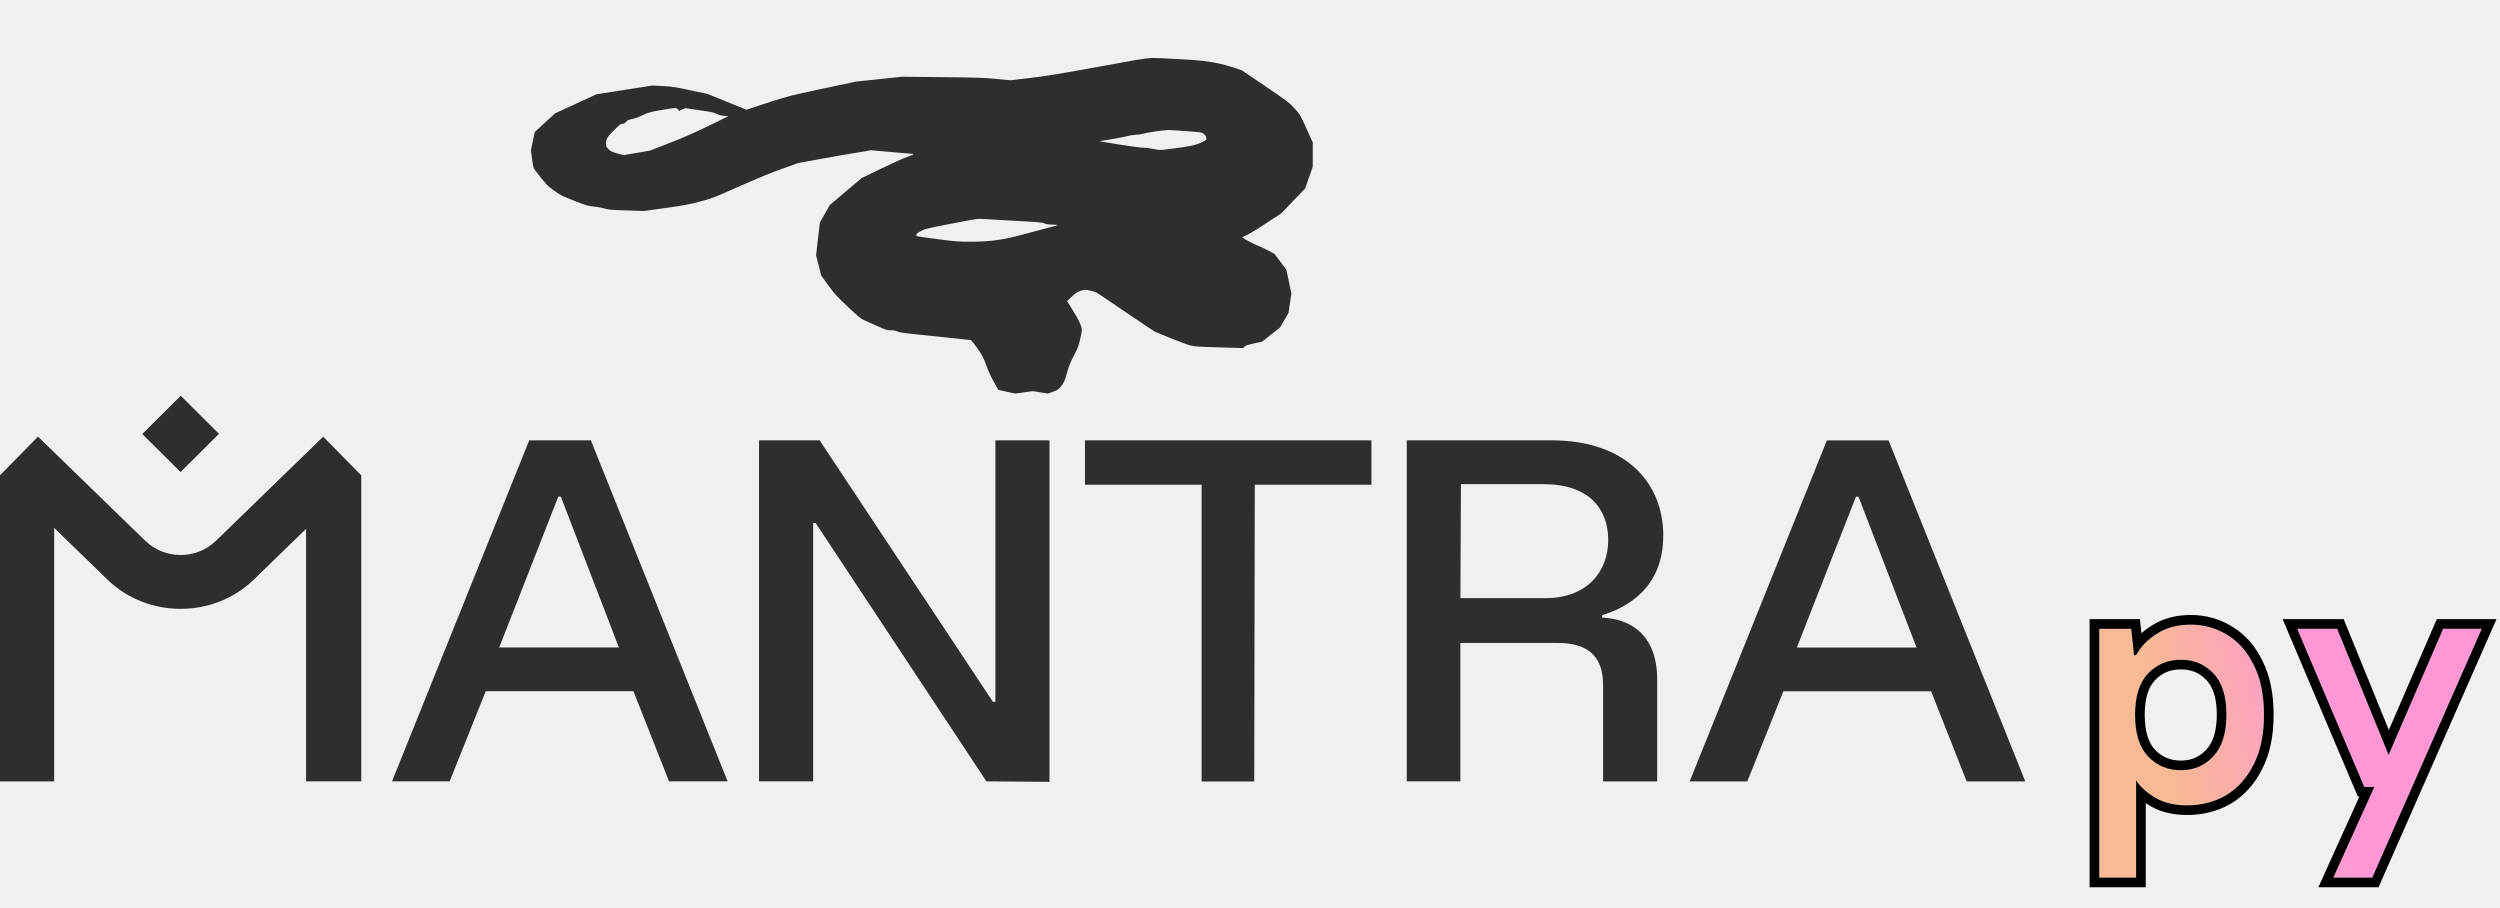
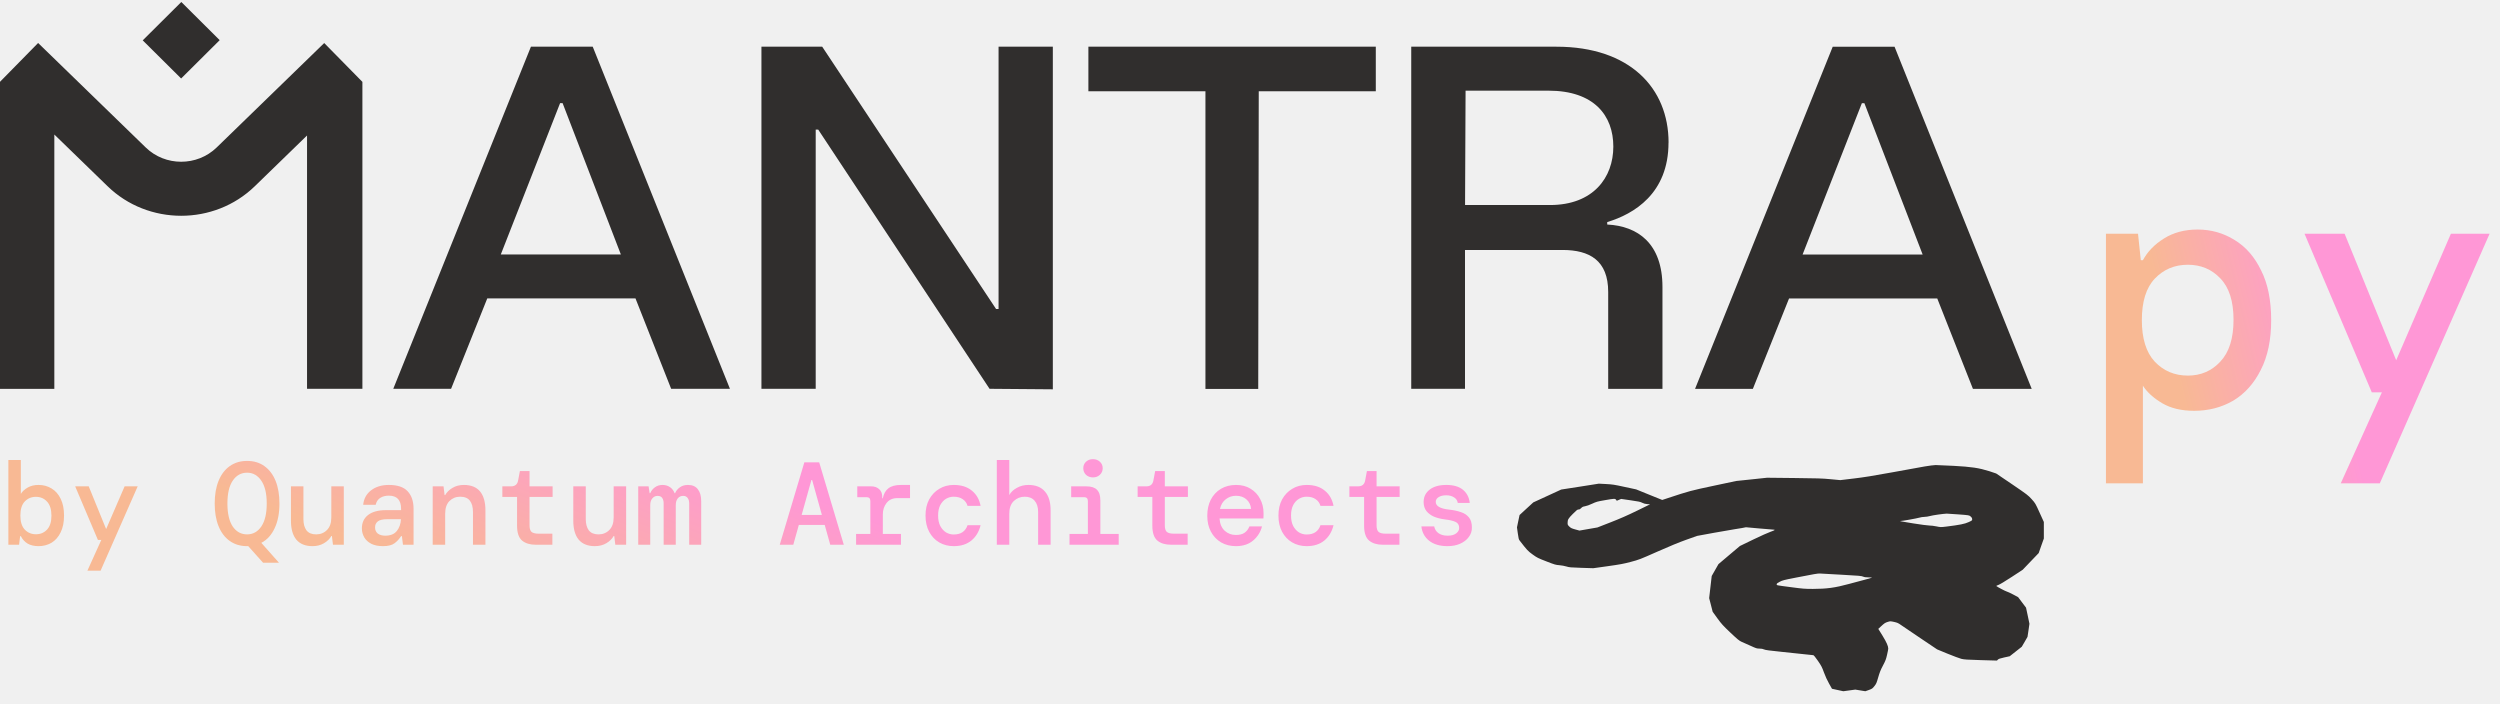
- <svg xmlns="http://www.w3.org/2000/svg" width="259" height="94" viewBox="0 0 259 94" fill="none">
-   <path d="M117.68 6.215C117.022 6.329 114.756 6.74 112.649 7.126C109.732 7.658 108.333 7.886 106.764 8.069L104.707 8.316L103.22 8.177C101.936 8.05 101.17 8.031 97.588 7.993L93.443 7.949L91.07 8.202L88.697 8.449L85.248 9.183C81.692 9.936 81.502 9.987 78.174 11.088L77.332 11.366L75.326 10.556L73.32 9.74L71.548 9.36C69.96 9.012 69.662 8.968 68.681 8.917L67.58 8.86L64.695 9.316L61.803 9.765L59.657 10.752L57.512 11.739L56.456 12.708L55.399 13.682L55.196 14.632L55 15.581L55.127 16.492C55.228 17.239 55.278 17.441 55.405 17.599C56.563 19.099 56.683 19.226 57.411 19.751C58.094 20.244 58.221 20.308 59.531 20.814C60.809 21.314 60.974 21.358 61.524 21.396C61.853 21.422 62.328 21.51 62.594 21.592C63.024 21.725 63.239 21.751 64.903 21.801L66.739 21.858L68.954 21.548C70.833 21.282 71.371 21.187 72.485 20.89C73.763 20.555 73.896 20.504 76.592 19.308C78.465 18.479 79.933 17.872 81.04 17.479L82.698 16.891L85.318 16.41C86.761 16.15 88.172 15.903 88.457 15.865C88.742 15.828 89.248 15.745 89.59 15.682L90.203 15.562L92.235 15.745C93.348 15.847 94.342 15.929 94.443 15.929C94.772 15.929 94.614 16.043 94 16.252C93.659 16.365 92.456 16.903 91.33 17.448L89.279 18.441L87.628 19.833L85.976 21.232L85.457 22.143L84.938 23.054L84.742 24.756L84.546 26.459L84.818 27.509L85.084 28.553L85.805 29.553C86.451 30.439 86.672 30.68 87.818 31.768C88.931 32.819 89.166 33.008 89.533 33.173C89.773 33.274 90.387 33.553 90.912 33.787C91.779 34.185 91.893 34.217 92.285 34.217C92.576 34.217 92.798 34.255 92.981 34.344C93.197 34.445 93.772 34.521 95.753 34.723C97.126 34.862 98.746 35.033 99.347 35.103C99.955 35.173 100.493 35.23 100.556 35.23C100.626 35.23 100.879 35.54 101.265 36.096C101.803 36.875 101.898 37.071 102.195 37.887C102.404 38.463 102.695 39.102 102.98 39.596L103.429 40.393L104.302 40.583L105.169 40.773L106.093 40.646L107.017 40.52L107.783 40.646L108.555 40.773L109.093 40.583C109.593 40.4 109.65 40.362 109.947 39.988C110.238 39.621 110.289 39.501 110.536 38.64C110.751 37.894 110.903 37.501 111.263 36.824C111.656 36.078 111.744 35.85 111.896 35.166C111.997 34.73 112.08 34.306 112.08 34.217C112.08 33.837 111.814 33.236 111.2 32.236L110.548 31.186L110.934 30.825C111.51 30.294 111.592 30.243 112.01 30.11C112.39 29.99 112.402 29.996 112.978 30.116C113.485 30.23 113.624 30.294 114.067 30.61C114.351 30.806 115.706 31.724 117.085 32.654L119.591 34.337L121.199 35.002C122.091 35.362 123.04 35.723 123.318 35.793C123.742 35.9 124.192 35.926 126.305 35.989L128.792 36.059L128.931 35.913C129.039 35.799 129.261 35.723 129.912 35.578L130.754 35.394L131.678 34.666L132.608 33.932L133.051 33.173L133.488 32.413L133.64 31.407L133.785 30.401L133.526 29.161L133.26 27.921L132.652 27.117L132.045 26.307L131.286 25.902C130.868 25.68 130.431 25.478 130.317 25.453C130.134 25.415 128.83 24.731 128.704 24.605C128.672 24.573 128.818 24.491 129.02 24.427C129.248 24.345 130.014 23.89 131.064 23.2L132.747 22.099L133.975 20.814L135.209 19.529L135.601 18.409L136 17.289V16.024V14.752L135.348 13.322C134.709 11.904 134.696 11.879 134.133 11.252C133.583 10.645 133.469 10.556 131.159 8.98C129.836 8.082 128.716 7.322 128.672 7.297C128.628 7.272 128.147 7.107 127.596 6.936C126.027 6.443 124.85 6.266 122.11 6.12C120.857 6.051 119.616 6 119.357 6C119.098 6.006 118.345 6.101 117.68 6.215ZM70.232 11.335L70.346 11.493L70.681 11.347L71.016 11.208L72.466 11.417C73.681 11.588 73.972 11.651 74.25 11.796C74.484 11.917 74.718 11.98 75.028 12.005L75.465 12.037L73.447 13.024C71.985 13.739 70.858 14.233 69.397 14.802L67.371 15.593L65.986 15.834L64.606 16.074L63.961 15.897C63.416 15.745 63.283 15.682 63.056 15.467C62.815 15.233 62.784 15.176 62.784 14.916C62.784 14.385 62.872 14.233 63.587 13.511C64.176 12.923 64.296 12.828 64.473 12.828C64.625 12.828 64.726 12.771 64.872 12.613C65.03 12.442 65.138 12.391 65.46 12.334C65.695 12.296 66.15 12.138 66.555 11.942C67.194 11.645 67.353 11.6 68.454 11.41C69.966 11.145 70.08 11.138 70.232 11.335ZM122.894 13.587C124.495 13.708 124.508 13.714 124.73 13.891C124.9 14.03 124.964 14.132 124.976 14.296C124.995 14.511 124.995 14.511 124.439 14.771C123.85 15.049 123.084 15.201 120.996 15.46C120.154 15.562 120.123 15.562 119.484 15.429C119.129 15.353 118.636 15.296 118.389 15.296C118.142 15.296 117.047 15.15 115.946 14.973C114.155 14.688 113.7 14.6 113.984 14.6C114.25 14.6 116.478 14.201 116.826 14.094C117.054 14.024 117.414 13.967 117.642 13.967C117.864 13.967 118.237 13.91 118.477 13.84C118.87 13.72 120.534 13.486 121.066 13.467C121.186 13.467 122.009 13.518 122.894 13.587ZM104.866 22.858C107.536 23.004 107.973 23.041 108.207 23.149C108.409 23.238 108.625 23.269 109.061 23.269C109.403 23.269 109.605 23.295 109.548 23.326C109.498 23.352 109.042 23.485 108.536 23.611C108.03 23.744 106.891 24.048 106.005 24.288C103.929 24.858 102.6 25.041 100.493 25.041C99.265 25.041 98.949 25.016 97.234 24.788C94.772 24.465 94.93 24.497 94.93 24.326C94.93 24.219 95.038 24.13 95.392 23.947C95.81 23.725 96.032 23.662 97.936 23.295C100.626 22.763 101.303 22.649 101.575 22.674C101.695 22.687 103.176 22.769 104.866 22.858Z" fill="#302E2D" />
-   <g clip-path="url(#clip0_596_122)">
-     <path d="M172.316 55.52C172.316 49.899 168.32 45.618 160.741 45.618H145.741V80.947H151.293V66.61H161.36C164.159 66.61 166.081 67.69 166.081 70.944V80.953H171.685V70.43C171.685 65.942 169.139 64.135 165.98 63.982V63.728C168.727 62.901 172.31 60.787 172.31 55.526L172.316 55.52ZM160.069 61.968H151.299L151.352 50.159H159.916C164.637 50.159 166.611 52.739 166.611 55.934C166.611 59.128 164.536 61.968 160.075 61.968H160.069ZM22.685 44.939L18.724 41L14.74 44.962L18.707 48.901L22.691 44.939H22.685ZM54.83 45.618L40.614 80.947H46.584L50.321 71.611H65.627L69.311 80.947H75.381L61.213 45.618H54.83ZM51.718 67.076L57.842 51.446H58.101L64.118 67.076H51.718ZM37.419 49.243L33.483 45.24L22.373 56.028C20.351 57.989 17.068 57.989 15.053 56.028L3.937 45.234L0 49.243V80.953H5.611V54.688L11.11 60.026C13.202 62.063 15.96 63.078 18.713 63.078C21.465 63.078 24.218 62.063 26.316 60.026L31.709 54.788V80.947H37.425V49.243H37.419ZM195.65 45.624H189.267L175.051 80.953H181.021L184.758 71.617H200.064L203.748 80.953H209.818L195.655 45.624H195.65ZM186.155 67.082L192.278 51.452H192.538L198.555 67.082H186.155ZM103.123 72.704H102.864L84.912 45.618H78.635V80.947H84.24V54.18H84.499L102.192 80.947L108.728 81V45.618H103.123V72.698V72.704ZM112.394 50.218H124.488V80.959H129.94L129.993 50.218H142.081V45.618H112.4V50.206L112.394 50.218Z" fill="#302E2D" />
+ <svg xmlns="http://www.w3.org/2000/svg" width="707" height="199" viewBox="0 0 707 199" fill="none">
+   <g clip-path="url(#clip0_598_207)">
+     <g clip-path="url(#clip1_598_207)">
+       <path d="M471.872 40.324C471.872 24.93 460.929 13.207 440.175 13.207H399.098V109.952H414.302V70.691H441.87C449.534 70.691 454.798 73.65 454.798 82.56V109.969H470.144V81.153C470.144 68.864 463.172 63.916 454.521 63.496V62.8C462.044 60.536 471.855 54.748 471.855 40.34L471.872 40.324ZM438.334 57.982H414.319L414.464 25.641H437.915C450.843 25.641 456.249 32.708 456.249 41.456C456.249 50.204 450.567 57.982 438.351 57.982H438.334ZM62.121 11.347L51.275 0.562L40.365 11.412L51.227 22.197L62.137 11.347H62.121ZM150.146 13.207L111.218 109.952H127.567L137.799 84.388H179.714L189.801 109.952H206.425L167.625 13.207H150.146ZM141.624 71.969L158.394 29.166H159.104L175.582 71.969H141.624ZM102.47 23.135L91.689 12.172L61.266 41.714C55.73 47.083 46.74 47.083 41.22 41.714L10.781 12.155L0 23.135V109.969H15.365V38.044L30.423 52.662C36.153 58.24 43.706 61.022 51.243 61.022C58.78 61.022 66.317 58.24 72.063 52.662L86.831 38.319V109.952H102.486V23.135H102.47ZM535.77 13.223H518.29L479.361 109.969H495.71L505.943 84.404H547.857L557.945 109.969H574.567L535.783 13.223H535.77ZM509.769 71.985L526.536 29.183H527.248L543.725 71.985H509.769ZM282.393 87.379H281.684L232.522 13.207H215.334V109.952H230.682V36.653H231.393L279.844 109.952L297.742 110.098V13.207H282.393V87.363V87.379ZM307.781 25.803H340.899V109.985H355.829L355.974 25.803H389.076V13.207H307.797V25.771L307.781 25.803Z" fill="url(#paint0_linear_598_207)" />
+     </g>
+     <path d="M595.561 136.68V66.095H604.631L605.419 73.587H606.011C607.325 71.156 609.297 69.118 611.926 67.475C614.62 65.766 617.808 64.912 621.488 64.912C625.3 64.912 628.783 65.898 631.938 67.87C635.093 69.776 637.59 72.635 639.43 76.446C641.336 80.192 642.289 84.892 642.289 90.544C642.289 96.13 641.303 100.829 639.332 104.641C637.426 108.453 634.83 111.345 631.544 113.316C628.258 115.222 624.577 116.175 620.502 116.175C616.888 116.175 613.865 115.452 611.433 114.006C609.001 112.56 607.194 110.917 606.011 109.077V136.68H595.561ZM618.728 106.218C622.408 106.218 625.464 104.904 627.896 102.275C630.394 99.646 631.642 95.703 631.642 90.445C631.642 85.187 630.394 81.277 627.896 78.714C625.464 76.151 622.408 74.869 618.728 74.869C614.982 74.869 611.86 76.183 609.363 78.812C606.931 81.376 605.715 85.286 605.715 90.544C605.715 95.736 606.931 99.646 609.363 102.275C611.86 104.904 614.982 106.218 618.728 106.218ZM661.967 136.68L673.6 110.95H670.741L651.715 66.095H663.052L677.642 101.881L693.119 66.095H704.062L673.009 136.68H661.967Z" fill="url(#paint1_linear_598_207)" />
+     <path d="M10.886 154.451C9.666 154.451 8.634 154.207 7.79 153.719C6.969 153.208 6.336 152.509 5.893 151.621H5.693L5.393 154.052H2.364V130.082H5.893V139.67C6.292 139.004 6.925 138.416 7.79 137.905C8.656 137.395 9.688 137.14 10.886 137.14C12.262 137.14 13.494 137.473 14.582 138.138C15.669 138.782 16.524 139.748 17.145 141.035C17.789 142.322 18.11 143.909 18.11 145.795C18.11 147.682 17.789 149.269 17.145 150.556C16.524 151.843 15.669 152.82 14.582 153.486C13.494 154.129 12.262 154.451 10.886 154.451ZM10.154 151.089C11.419 151.089 12.462 150.656 13.283 149.79C14.127 148.903 14.548 147.582 14.548 145.829C14.548 144.053 14.127 142.722 13.283 141.834C12.462 140.946 11.419 140.502 10.154 140.502C8.889 140.502 7.835 140.946 6.991 141.834C6.17 142.699 5.759 144.02 5.759 145.795C5.759 147.549 6.17 148.869 6.991 149.757C7.835 150.645 8.889 151.089 10.154 151.089ZM24.723 161.376L28.651 152.687H27.686L21.26 137.539H25.089L30.016 149.624L35.243 137.539H38.938L28.451 161.376H24.723ZM69.873 154.451C67.987 154.451 66.355 153.963 64.979 152.986C63.603 152.01 62.549 150.623 61.816 148.825C61.084 147.027 60.718 144.886 60.718 142.4C60.718 139.914 61.084 137.772 61.816 135.975C62.549 134.177 63.603 132.79 64.979 131.813C66.355 130.837 67.987 130.348 69.873 130.348C71.782 130.348 73.413 130.837 74.767 131.813C76.143 132.79 77.197 134.177 77.93 135.975C78.662 137.772 79.028 139.914 79.028 142.4C79.028 145.152 78.573 147.482 77.663 149.391C76.775 151.3 75.522 152.676 73.901 153.519L78.895 159.145H74.401L70.206 154.451C70.095 154.451 69.984 154.451 69.873 154.451ZM69.873 151.122C71.538 151.122 72.88 150.379 73.901 148.892C74.922 147.382 75.433 145.218 75.433 142.4C75.433 139.581 74.922 137.428 73.901 135.941C72.88 134.432 71.538 133.677 69.873 133.677C68.186 133.677 66.832 134.432 65.811 135.941C64.813 137.428 64.313 139.581 64.313 142.4C64.313 145.218 64.813 147.382 65.811 148.892C66.832 150.379 68.186 151.122 69.873 151.122ZM88.37 154.451C86.373 154.451 84.852 153.841 83.809 152.62C82.788 151.377 82.278 149.58 82.278 147.227V137.539H85.807V146.794C85.807 148.148 86.095 149.213 86.672 149.99C87.271 150.745 88.181 151.122 89.402 151.122C90.623 151.122 91.644 150.712 92.465 149.89C93.286 149.069 93.697 147.882 93.697 146.328V137.539H97.226V154.052H94.163L93.863 151.588H93.697C93.253 152.387 92.565 153.064 91.633 153.619C90.701 154.174 89.613 154.451 88.37 154.451ZM108.299 154.451C106.989 154.451 105.891 154.229 105.003 153.785C104.115 153.319 103.449 152.709 103.005 151.954C102.561 151.178 102.339 150.334 102.339 149.424C102.339 147.804 102.928 146.539 104.104 145.629C105.302 144.719 106.989 144.264 109.164 144.264H113.426V143.898C113.426 141.412 112.271 140.169 109.963 140.169C109.009 140.169 108.199 140.38 107.533 140.802C106.889 141.201 106.456 141.856 106.235 142.766H102.706C102.883 141.035 103.627 139.67 104.936 138.671C106.268 137.65 107.944 137.14 109.963 137.14C112.405 137.14 114.18 137.739 115.29 138.937C116.4 140.136 116.954 141.789 116.954 143.898V154.052H113.958L113.659 151.621H113.426C112.937 152.398 112.327 153.064 111.594 153.619C110.862 154.174 109.763 154.451 108.299 154.451ZM108.964 151.488C110.407 151.488 111.484 151.056 112.194 150.19C112.926 149.302 113.326 148.181 113.392 146.828H109.53C108.265 146.828 107.366 147.038 106.834 147.46C106.323 147.86 106.068 148.426 106.068 149.158C106.068 149.89 106.323 150.467 106.834 150.889C107.366 151.289 108.077 151.488 108.964 151.488ZM122.368 154.052V137.539H125.431L125.73 140.003H125.897C126.341 139.204 127.029 138.527 127.961 137.972C128.893 137.417 129.969 137.14 131.19 137.14C133.21 137.14 134.73 137.75 135.751 138.971C136.772 140.191 137.282 141.989 137.282 144.364V154.052H133.754V144.797C133.754 143.421 133.465 142.355 132.888 141.601C132.311 140.846 131.401 140.469 130.158 140.469C128.937 140.469 127.916 140.879 127.095 141.701C126.296 142.522 125.897 143.709 125.897 145.263V154.052H122.368ZM151.518 154.052C149.898 154.052 148.611 153.663 147.656 152.887C146.702 152.088 146.225 150.678 146.225 148.659V140.535H142.063V137.539H144.527C145.659 137.539 146.325 136.984 146.524 135.875L147.024 133.211H149.754V137.539H156.279V140.535H149.754V148.592C149.754 149.458 149.942 150.068 150.32 150.423C150.719 150.756 151.396 150.922 152.35 150.922H156.212V154.052H151.518ZM168.217 154.451C166.22 154.451 164.7 153.841 163.657 152.62C162.636 151.377 162.125 149.58 162.125 147.227V137.539H165.654V146.794C165.654 148.148 165.943 149.213 166.52 149.99C167.119 150.745 168.029 151.122 169.25 151.122C170.47 151.122 171.491 150.712 172.312 149.89C173.134 149.069 173.544 147.882 173.544 146.328V137.539H177.073V154.052H174.01L173.711 151.588H173.544C173.1 152.387 172.412 153.064 171.48 153.619C170.548 154.174 169.46 154.451 168.217 154.451ZM180.489 154.052V137.539H183.419L183.718 139.47H183.885C184.173 138.782 184.617 138.227 185.216 137.806C185.816 137.362 186.526 137.14 187.347 137.14C188.146 137.14 188.845 137.339 189.444 137.739C190.044 138.138 190.488 138.715 190.776 139.47H190.909C191.198 138.804 191.653 138.249 192.274 137.806C192.896 137.362 193.661 137.14 194.571 137.14C195.792 137.14 196.713 137.539 197.334 138.338C197.978 139.137 198.3 140.258 198.3 141.701V154.052H194.904V142.4C194.904 141.734 194.76 141.212 194.471 140.835C194.205 140.436 193.772 140.236 193.173 140.236C192.574 140.236 192.074 140.469 191.675 140.935C191.298 141.401 191.109 142.056 191.109 142.899V154.052H187.68V142.4C187.68 141.734 187.547 141.212 187.28 140.835C187.014 140.436 186.581 140.236 185.982 140.236C185.383 140.236 184.883 140.469 184.484 140.935C184.085 141.401 183.885 142.056 183.885 142.899V154.052H180.489ZM220.513 154.052L227.471 130.748H231.665L238.623 154.052H234.795L233.23 148.459H225.906L224.341 154.052H220.513ZM229.468 135.741L226.705 145.629H232.431L229.668 135.741H229.468ZM242.106 154.052V150.989H246.134V141.701C246.134 140.968 245.779 140.602 245.069 140.602H242.439V137.539H246.4C247.31 137.539 248.054 137.806 248.631 138.338C249.208 138.849 249.496 139.57 249.496 140.502V140.902H249.663C249.907 139.659 250.429 138.727 251.228 138.105C252.049 137.462 253.236 137.14 254.79 137.14H257.353V140.868H253.758C252.448 140.868 251.438 141.323 250.728 142.233C250.018 143.143 249.663 144.231 249.663 145.496V150.989H254.79V154.052H242.106ZM269.725 154.451C268.193 154.451 266.817 154.096 265.597 153.386C264.398 152.676 263.455 151.677 262.767 150.39C262.079 149.08 261.735 147.549 261.735 145.795C261.735 144.042 262.079 142.522 262.767 141.235C263.477 139.947 264.431 138.949 265.63 138.238C266.828 137.506 268.193 137.14 269.725 137.14C271.833 137.14 273.531 137.672 274.818 138.738C276.128 139.781 276.96 141.223 277.315 143.066H273.62C273.398 142.267 272.943 141.634 272.255 141.168C271.589 140.702 270.734 140.469 269.691 140.469C268.937 140.469 268.215 140.669 267.527 141.068C266.862 141.468 266.318 142.067 265.896 142.866C265.497 143.643 265.297 144.619 265.297 145.795C265.297 146.95 265.497 147.926 265.896 148.725C266.318 149.524 266.862 150.134 267.527 150.556C268.215 150.956 268.937 151.155 269.691 151.155C270.757 151.155 271.611 150.922 272.255 150.456C272.898 149.99 273.353 149.347 273.62 148.525H277.315C276.871 150.345 276.006 151.788 274.718 152.853C273.431 153.919 271.767 154.451 269.725 154.451ZM281.896 154.052V130.082H285.425V140.003C285.869 139.182 286.579 138.505 287.556 137.972C288.532 137.417 289.631 137.14 290.852 137.14C292.894 137.14 294.447 137.761 295.513 139.004C296.578 140.225 297.111 141.989 297.111 144.297V154.052H293.582V144.797C293.582 143.421 293.249 142.355 292.583 141.601C291.917 140.846 290.996 140.469 289.82 140.469C288.599 140.469 287.556 140.879 286.69 141.701C285.847 142.522 285.425 143.709 285.425 145.263V154.052H281.896ZM309.082 135.009C308.306 135.009 307.651 134.765 307.118 134.277C306.608 133.766 306.353 133.145 306.353 132.412C306.353 131.68 306.608 131.07 307.118 130.581C307.651 130.093 308.306 129.849 309.082 129.849C309.881 129.849 310.536 130.093 311.047 130.581C311.579 131.07 311.846 131.68 311.846 132.412C311.846 133.145 311.579 133.766 311.047 134.277C310.536 134.765 309.881 135.009 309.082 135.009ZM302.457 154.052V150.989H307.651V141.701C307.651 140.968 307.296 140.602 306.586 140.602H302.924V137.539H307.218C308.594 137.539 309.593 137.861 310.214 138.505C310.858 139.126 311.18 140.125 311.18 141.501V150.989H316.373V154.052H302.457ZM331.175 154.052C329.555 154.052 328.267 153.663 327.313 152.887C326.359 152.088 325.882 150.678 325.882 148.659V140.535H321.72V137.539H324.184C325.316 137.539 325.981 136.984 326.181 135.875L326.681 133.211H329.41V137.539H335.936V140.535H329.41V148.592C329.41 149.458 329.599 150.068 329.976 150.423C330.376 150.756 331.053 150.922 332.007 150.922H335.869V154.052H331.175ZM349.539 154.451C347.941 154.451 346.531 154.096 345.311 153.386C344.09 152.654 343.136 151.644 342.448 150.356C341.76 149.069 341.416 147.571 341.416 145.862C341.416 144.131 341.749 142.611 342.414 141.301C343.102 139.992 344.057 138.971 345.278 138.238C346.52 137.506 347.952 137.14 349.572 137.14C351.17 137.14 352.546 137.506 353.7 138.238C354.854 138.949 355.742 139.903 356.364 141.101C357.007 142.3 357.329 143.62 357.329 145.063C357.329 145.285 357.329 145.529 357.329 145.795C357.329 146.04 357.318 146.317 357.296 146.628H344.878C344.989 148.159 345.488 149.324 346.376 150.123C347.264 150.9 348.307 151.289 349.506 151.289C350.549 151.289 351.37 151.078 351.969 150.656C352.591 150.212 353.046 149.613 353.334 148.858H356.896C356.497 150.434 355.664 151.766 354.399 152.853C353.134 153.919 351.514 154.451 349.539 154.451ZM349.539 140.203C348.451 140.203 347.486 140.535 346.642 141.201C345.799 141.845 345.255 142.755 345.011 143.931H353.8C353.711 142.821 353.279 141.923 352.502 141.235C351.725 140.547 350.737 140.203 349.539 140.203ZM369.534 154.451C368.003 154.451 366.626 154.096 365.406 153.386C364.207 152.676 363.264 151.677 362.576 150.39C361.888 149.08 361.544 147.549 361.544 145.795C361.544 144.042 361.888 142.522 362.576 141.235C363.286 139.947 364.241 138.949 365.439 138.238C366.638 137.506 368.003 137.14 369.534 137.14C371.642 137.14 373.34 137.672 374.628 138.738C375.937 139.781 376.769 141.223 377.124 143.066H373.429C373.207 142.267 372.752 141.634 372.064 141.168C371.398 140.702 370.544 140.469 369.501 140.469C368.746 140.469 368.025 140.669 367.337 141.068C366.671 141.468 366.127 142.067 365.705 142.866C365.306 143.643 365.106 144.619 365.106 145.795C365.106 146.95 365.306 147.926 365.705 148.725C366.127 149.524 366.671 150.134 367.337 150.556C368.025 150.956 368.746 151.155 369.501 151.155C370.566 151.155 371.42 150.922 372.064 150.456C372.708 149.99 373.163 149.347 373.429 148.525H377.124C376.681 150.345 375.815 151.788 374.528 152.853C373.24 153.919 371.576 154.451 369.534 154.451ZM391.061 154.052C389.44 154.052 388.153 153.663 387.199 152.887C386.244 152.088 385.767 150.678 385.767 148.659V140.535H381.606V137.539H384.069C385.201 137.539 385.867 136.984 386.067 135.875L386.566 133.211H389.296V137.539H395.821V140.535H389.296V148.592C389.296 149.458 389.485 150.068 389.862 150.423C390.262 150.756 390.938 150.922 391.893 150.922H395.755V154.052H391.061ZM409.358 154.451C407.183 154.451 405.452 153.941 404.164 152.92C402.877 151.899 402.145 150.545 401.967 148.858H405.596C405.729 149.635 406.117 150.268 406.761 150.756C407.427 151.244 408.304 151.488 409.391 151.488C410.434 151.488 411.233 151.277 411.788 150.856C412.365 150.412 412.654 149.901 412.654 149.324C412.654 148.481 412.31 147.904 411.622 147.593C410.956 147.282 409.968 147.049 408.659 146.894C407.527 146.761 406.495 146.506 405.563 146.128C404.653 145.729 403.931 145.196 403.399 144.53C402.866 143.842 402.6 142.988 402.6 141.967C402.6 140.524 403.166 139.359 404.298 138.471C405.429 137.584 407.005 137.14 409.025 137.14C411.045 137.14 412.609 137.595 413.719 138.505C414.829 139.415 415.472 140.657 415.65 142.233H412.254C412.165 141.567 411.821 141.046 411.222 140.669C410.623 140.269 409.879 140.069 408.992 140.069C408.082 140.069 407.36 140.247 406.828 140.602C406.295 140.935 406.029 141.379 406.029 141.934C406.029 143.132 407.316 143.865 409.89 144.131C411.111 144.264 412.199 144.497 413.153 144.83C414.107 145.141 414.862 145.64 415.417 146.328C415.972 146.994 416.249 147.937 416.249 149.158C416.271 150.157 415.983 151.056 415.384 151.855C414.807 152.654 413.996 153.286 412.953 153.752C411.932 154.218 410.734 154.451 409.358 154.451Z" fill="url(#paint2_linear_598_207)" />
+     <path d="M544.3 131.913C543.09 132.123 538.922 132.879 535.046 133.589C529.68 134.567 527.107 134.986 524.22 135.324L520.437 135.778L517.702 135.522C515.339 135.289 513.93 135.254 507.341 135.184L499.717 135.103L495.352 135.568L490.986 136.022L484.642 137.372C478.1 138.758 477.751 138.851 471.628 140.876L470.08 141.388L466.39 139.898L462.7 138.397L459.44 137.698C456.518 137.058 455.971 136.977 454.167 136.884L452.142 136.779L446.833 137.617L441.514 138.443L437.568 140.259L433.621 142.075L431.677 143.856L429.733 145.649L429.361 147.395L429 149.141L429.233 150.817C429.419 152.191 429.512 152.563 429.745 152.854C431.875 155.613 432.096 155.846 433.435 156.812C434.692 157.72 434.925 157.837 437.335 158.768C439.686 159.687 439.989 159.769 441.001 159.839C441.607 159.885 442.48 160.048 442.969 160.2C443.76 160.444 444.156 160.491 447.218 160.584L450.593 160.689L454.668 160.118C458.125 159.629 459.114 159.455 461.163 158.908C463.514 158.291 463.759 158.197 468.718 155.997C472.163 154.472 474.864 153.355 476.901 152.633L479.951 151.551L484.77 150.666C487.424 150.189 490.02 149.735 490.544 149.665C491.068 149.595 491.999 149.444 492.628 149.327L493.757 149.106L497.493 149.444C499.542 149.63 501.37 149.781 501.556 149.781C502.161 149.781 501.87 149.991 500.741 150.375C500.113 150.585 497.901 151.574 495.829 152.575L492.057 154.403L489.019 156.964L485.981 159.536L485.026 161.212L484.072 162.889L483.711 166.02L483.35 169.151L483.851 171.084L484.34 173.004L485.667 174.844C486.854 176.473 487.261 176.916 489.368 178.918C491.417 180.85 491.848 181.199 492.523 181.502C492.965 181.688 494.094 182.2 495.061 182.631C496.655 183.365 496.865 183.423 497.587 183.423C498.122 183.423 498.529 183.493 498.867 183.656C499.263 183.842 500.322 183.981 503.966 184.354C506.492 184.61 509.472 184.924 510.578 185.052C511.695 185.18 512.684 185.285 512.801 185.285C512.929 185.285 513.395 185.856 514.105 186.88C515.094 188.312 515.269 188.673 515.816 190.174C516.2 191.234 516.735 192.409 517.259 193.317L518.086 194.784L519.692 195.133L521.287 195.482L522.986 195.25L524.686 195.017L526.094 195.25L527.515 195.482L528.504 195.133C529.424 194.796 529.528 194.726 530.076 194.039C530.611 193.364 530.704 193.143 531.158 191.56C531.554 190.186 531.833 189.464 532.497 188.219C533.219 186.845 533.381 186.426 533.661 185.169C533.847 184.366 533.998 183.586 533.998 183.423C533.998 182.724 533.51 181.618 532.38 179.779L531.181 177.847L531.891 177.183C532.951 176.206 533.102 176.112 533.87 175.868C534.569 175.647 534.592 175.658 535.651 175.88C536.583 176.089 536.839 176.206 537.654 176.788C538.177 177.148 540.669 178.836 543.206 180.547L547.816 183.644L550.773 184.866C552.414 185.53 554.16 186.193 554.672 186.321C555.452 186.519 556.279 186.566 560.167 186.682L564.741 186.81L564.997 186.542C565.195 186.333 565.603 186.193 566.802 185.925L568.35 185.588L570.049 184.249L571.761 182.899L572.575 181.502L573.379 180.105L573.658 178.254L573.926 176.403L573.449 174.122L572.96 171.84L571.842 170.362L570.725 168.872L569.328 168.127C568.559 167.72 567.756 167.347 567.547 167.3C567.209 167.231 564.811 165.973 564.578 165.741C564.52 165.682 564.788 165.531 565.16 165.415C565.579 165.263 566.988 164.425 568.92 163.156L572.017 161.131L574.275 158.768L576.545 156.405L577.267 154.344L578 152.284V149.956V147.616L576.801 144.985C575.625 142.378 575.602 142.331 574.566 141.179C573.553 140.061 573.344 139.898 569.095 137C566.662 135.347 564.602 133.95 564.52 133.904C564.439 133.857 563.554 133.554 562.541 133.24C559.654 132.332 557.489 132.006 552.449 131.738C550.144 131.61 547.862 131.517 547.385 131.517C546.908 131.529 545.523 131.703 544.3 131.913ZM457.019 141.33L457.229 141.621L457.845 141.354L458.462 141.097L461.128 141.482C463.363 141.796 463.899 141.912 464.411 142.18C464.841 142.401 465.272 142.518 465.843 142.564L466.646 142.622L462.932 144.438C460.243 145.754 458.171 146.662 455.482 147.709L451.757 149.164L449.208 149.607L446.67 150.049L445.483 149.723C444.482 149.444 444.238 149.327 443.819 148.932C443.376 148.501 443.318 148.396 443.318 147.919C443.318 146.941 443.481 146.662 444.796 145.335C445.879 144.252 446.1 144.077 446.426 144.077C446.705 144.077 446.892 143.973 447.159 143.682C447.45 143.367 447.648 143.274 448.242 143.169C448.673 143.1 449.511 142.809 450.256 142.448C451.431 141.901 451.723 141.819 453.748 141.47C456.53 140.981 456.74 140.969 457.019 141.33ZM553.892 145.474C556.837 145.695 556.861 145.707 557.268 146.033C557.582 146.289 557.699 146.475 557.722 146.778C557.757 147.174 557.757 147.174 556.733 147.651C555.65 148.163 554.241 148.443 550.4 148.92C548.852 149.106 548.794 149.106 547.618 148.862C546.966 148.722 546.058 148.617 545.604 148.617C545.15 148.617 543.136 148.35 541.111 148.024C537.817 147.5 536.978 147.337 537.502 147.337C537.991 147.337 542.089 146.603 542.729 146.406C543.148 146.278 543.811 146.173 544.231 146.173C544.638 146.173 545.325 146.068 545.767 145.94C546.489 145.719 549.55 145.288 550.528 145.253C550.749 145.253 552.263 145.346 553.892 145.474ZM520.728 162.528C525.64 162.796 526.444 162.865 526.874 163.063C527.247 163.226 527.643 163.284 528.446 163.284C529.074 163.284 529.447 163.331 529.342 163.389C529.249 163.436 528.411 163.68 527.48 163.913C526.548 164.157 524.453 164.716 522.823 165.159C519.005 166.206 516.561 166.544 512.684 166.544C510.426 166.544 509.844 166.497 506.69 166.078C502.161 165.485 502.452 165.543 502.452 165.228C502.452 165.031 502.65 164.868 503.302 164.53C504.07 164.123 504.478 164.006 507.982 163.331C512.929 162.353 514.174 162.144 514.675 162.19C514.896 162.214 517.62 162.365 520.728 162.528Z" fill="#302E2D" />
  </g>
-   <mask id="path-3-outside-1_596_122" maskUnits="userSpaceOnUse" x="216" y="63" width="43" height="29" fill="black">
-     <rect fill="white" x="216" y="63" width="43" height="29" />
-     <path d="M217.484 90.92V65.144H220.796L221.084 67.88H221.3C221.78 66.992 222.5 66.248 223.46 65.648C224.444 65.024 225.608 64.712 226.952 64.712C228.344 64.712 229.616 65.072 230.768 65.792C231.92 66.488 232.832 67.532 233.504 68.924C234.2 70.292 234.548 72.008 234.548 74.072C234.548 76.112 234.188 77.828 233.468 79.22C232.772 80.612 231.824 81.668 230.624 82.388C229.424 83.084 228.08 83.432 226.592 83.432C225.272 83.432 224.168 83.168 223.28 82.64C222.392 82.112 221.732 81.512 221.3 80.84V90.92H217.484ZM225.944 79.796C227.288 79.796 228.404 79.316 229.292 78.356C230.204 77.396 230.66 75.956 230.66 74.036C230.66 72.116 230.204 70.688 229.292 69.752C228.404 68.816 227.288 68.348 225.944 68.348C224.576 68.348 223.436 68.828 222.524 69.788C221.636 70.724 221.192 72.152 221.192 74.072C221.192 75.968 221.636 77.396 222.524 78.356C223.436 79.316 224.576 79.796 225.944 79.796ZM241.734 90.92L245.982 81.524H244.938L237.99 65.144H242.13L247.458 78.212L253.11 65.144H257.106L245.766 90.92H241.734Z" />
-   </mask>
-   <path d="M217.484 90.92V65.144H220.796L221.084 67.88H221.3C221.78 66.992 222.5 66.248 223.46 65.648C224.444 65.024 225.608 64.712 226.952 64.712C228.344 64.712 229.616 65.072 230.768 65.792C231.92 66.488 232.832 67.532 233.504 68.924C234.2 70.292 234.548 72.008 234.548 74.072C234.548 76.112 234.188 77.828 233.468 79.22C232.772 80.612 231.824 81.668 230.624 82.388C229.424 83.084 228.08 83.432 226.592 83.432C225.272 83.432 224.168 83.168 223.28 82.64C222.392 82.112 221.732 81.512 221.3 80.84V90.92H217.484ZM225.944 79.796C227.288 79.796 228.404 79.316 229.292 78.356C230.204 77.396 230.66 75.956 230.66 74.036C230.66 72.116 230.204 70.688 229.292 69.752C228.404 68.816 227.288 68.348 225.944 68.348C224.576 68.348 223.436 68.828 222.524 69.788C221.636 70.724 221.192 72.152 221.192 74.072C221.192 75.968 221.636 77.396 222.524 78.356C223.436 79.316 224.576 79.796 225.944 79.796ZM241.734 90.92L245.982 81.524H244.938L237.99 65.144H242.13L247.458 78.212L253.11 65.144H257.106L245.766 90.92H241.734Z" fill="url(#paint0_linear_596_122)" />
-   <path d="M217.484 90.92H216.484V91.92H217.484V90.92ZM217.484 65.144V64.144H216.484V65.144H217.484ZM220.796 65.144L221.791 65.039L221.696 64.144H220.796V65.144ZM221.084 67.88L220.089 67.985L220.184 68.88H221.084V67.88ZM221.3 67.88V68.88H221.896L222.18 68.356L221.3 67.88ZM223.46 65.648L223.99 66.496L223.996 66.493L223.46 65.648ZM230.768 65.792L230.238 66.64L230.244 66.644L230.251 66.648L230.768 65.792ZM233.504 68.924L232.603 69.359L232.608 69.368L232.613 69.377L233.504 68.924ZM233.468 79.22L232.58 78.76L232.574 78.773L233.468 79.22ZM230.624 82.388L231.126 83.253L231.132 83.249L231.138 83.246L230.624 82.388ZM223.28 82.64L222.769 83.499L222.769 83.499L223.28 82.64ZM221.3 80.84L222.141 80.299L220.3 77.435V80.84H221.3ZM221.3 90.92V91.92H222.3V90.92H221.3ZM229.292 78.356L228.567 77.667L228.558 77.677L229.292 78.356ZM229.292 69.752L228.566 70.44L228.576 70.45L229.292 69.752ZM222.524 69.788L221.799 69.099L221.799 69.1L222.524 69.788ZM222.524 78.356L221.79 79.035L221.799 79.045L222.524 78.356ZM218.484 90.92V65.144H216.484V90.92H218.484ZM217.484 66.144H220.796V64.144H217.484V66.144ZM219.801 65.249L220.089 67.985L222.079 67.775L221.791 65.039L219.801 65.249ZM221.084 68.88H221.3V66.88H221.084V68.88ZM222.18 68.356C222.568 67.638 223.159 67.016 223.99 66.496L222.93 64.8C221.841 65.48 220.992 66.346 220.42 67.404L222.18 68.356ZM223.996 66.493C224.796 65.985 225.768 65.712 226.952 65.712V63.712C225.448 63.712 224.092 64.063 222.924 64.803L223.996 66.493ZM226.952 65.712C228.161 65.712 229.249 66.022 230.238 66.64L231.298 64.944C229.983 64.122 228.527 63.712 226.952 63.712V65.712ZM230.251 66.648C231.213 67.229 232.003 68.115 232.603 69.359L234.405 68.489C233.661 66.949 232.627 65.747 231.285 64.936L230.251 66.648ZM232.613 69.377C233.217 70.565 233.548 72.114 233.548 74.072H235.548C235.548 71.902 235.183 70.019 234.395 68.471L232.613 69.377ZM233.548 74.072C233.548 75.999 233.208 77.547 232.58 78.761L234.356 79.679C235.168 78.109 235.548 76.225 235.548 74.072H233.548ZM232.574 78.773C231.953 80.014 231.129 80.919 230.11 81.531L231.138 83.246C232.519 82.417 233.591 81.21 234.362 79.667L232.574 78.773ZM230.122 81.523C229.086 82.124 227.917 82.432 226.592 82.432V84.432C228.243 84.432 229.762 84.044 231.126 83.253L230.122 81.523ZM226.592 82.432C225.403 82.432 224.487 82.194 223.791 81.781L222.769 83.499C223.849 84.142 225.141 84.432 226.592 84.432V82.432ZM223.791 81.781C222.999 81.309 222.468 80.808 222.141 80.299L220.459 81.381C220.996 82.216 221.785 82.915 222.769 83.499L223.791 81.781ZM220.3 80.84V90.92H222.3V80.84H220.3ZM221.3 89.92H217.484V91.92H221.3V89.92ZM225.944 80.796C227.558 80.796 228.943 80.206 230.026 79.035L228.558 77.677C227.865 78.426 227.018 78.796 225.944 78.796V80.796ZM230.017 79.045C231.171 77.83 231.66 76.098 231.66 74.036H229.66C229.66 75.814 229.237 76.962 228.567 77.667L230.017 79.045ZM231.66 74.036C231.66 71.977 231.172 70.249 230.008 69.054L228.576 70.45C229.236 71.127 229.66 72.255 229.66 74.036H231.66ZM230.017 69.064C228.932 67.92 227.549 67.348 225.944 67.348V69.348C227.027 69.348 227.876 69.712 228.567 70.44L230.017 69.064ZM225.944 67.348C224.312 67.348 222.907 67.933 221.799 69.099L223.249 70.477C223.965 69.723 224.84 69.348 225.944 69.348V67.348ZM221.799 69.1C220.665 70.295 220.192 72.019 220.192 74.072H222.192C222.192 72.285 222.607 71.153 223.249 70.476L221.799 69.1ZM220.192 74.072C220.192 76.108 220.668 77.822 221.79 79.035L223.258 77.677C222.604 76.97 222.192 75.828 222.192 74.072H220.192ZM221.799 79.045C222.907 80.211 224.312 80.796 225.944 80.796V78.796C224.84 78.796 223.965 78.421 223.249 77.667L221.799 79.045ZM241.734 90.92L240.823 90.508L240.184 91.92H241.734V90.92ZM245.982 81.524L246.893 81.936L247.531 80.524H245.982V81.524ZM244.938 81.524L244.017 81.915L244.276 82.524H244.938V81.524ZM237.99 65.144V64.144H236.48L237.069 65.534L237.99 65.144ZM242.13 65.144L243.056 64.766L242.802 64.144H242.13V65.144ZM247.458 78.212L246.532 78.59L247.431 80.794L248.376 78.609L247.458 78.212ZM253.11 65.144V64.144H252.453L252.192 64.747L253.11 65.144ZM257.106 65.144L258.021 65.547L258.638 64.144H257.106V65.144ZM245.766 90.92V91.92H246.418L246.681 91.323L245.766 90.92ZM242.645 91.332L246.893 81.936L245.071 81.112L240.823 90.508L242.645 91.332ZM245.982 80.524H244.938V82.524H245.982V80.524ZM245.859 81.133L238.911 64.754L237.069 65.534L244.017 81.915L245.859 81.133ZM237.99 66.144H242.13V64.144H237.99V66.144ZM241.204 65.522L246.532 78.59L248.384 77.835L243.056 64.766L241.204 65.522ZM248.376 78.609L254.028 65.541L252.192 64.747L246.54 77.815L248.376 78.609ZM253.11 66.144H257.106V64.144H253.11V66.144ZM256.191 64.741L244.851 90.517L246.681 91.323L258.021 65.547L256.191 64.741ZM245.766 89.92H241.734V91.92H245.766V89.92Z" fill="black" mask="url(#path-3-outside-1_596_122)" />
  <defs>
-     <linearGradient id="paint0_linear_596_122" x1="249.113" y1="48.481" x2="211.899" y2="57.345" gradientUnits="userSpaceOnUse">
+     <linearGradient id="paint0_linear_598_207" x1="443.321" y1="8.981" x2="282.426" y2="247.176" gradientUnits="userSpaceOnUse">
+       <stop offset="0.372" stop-color="#302E2D" />
+     </linearGradient>
+     <linearGradient id="paint1_linear_598_207" x1="681.02" y1="21.025" x2="580.298" y2="44.851" gradientUnits="userSpaceOnUse">
      <stop offset="0.372" stop-color="#FF97D6" />
      <stop offset="0.802" stop-color="#F8B994" />
    </linearGradient>
-     <clipPath id="clip0_596_122">
-       <rect width="210" height="40" fill="white" transform="translate(0 41)" />
+     <linearGradient id="paint2_linear_598_207" x1="325.628" y1="122.406" x2="273.321" y2="252.403" gradientUnits="userSpaceOnUse">
+       <stop offset="0.372" stop-color="#FF97D6" />
+       <stop offset="0.802" stop-color="#F8B994" />
+     </linearGradient>
+     <clipPath id="clip0_598_207">
+       <rect width="707" height="198.601" fill="white" />
+     </clipPath>
+     <clipPath id="clip1_598_207">
+       <rect width="575.066" height="109.536" fill="white" transform="translate(0 0.561523)" />
    </clipPath>
  </defs>
</svg>
